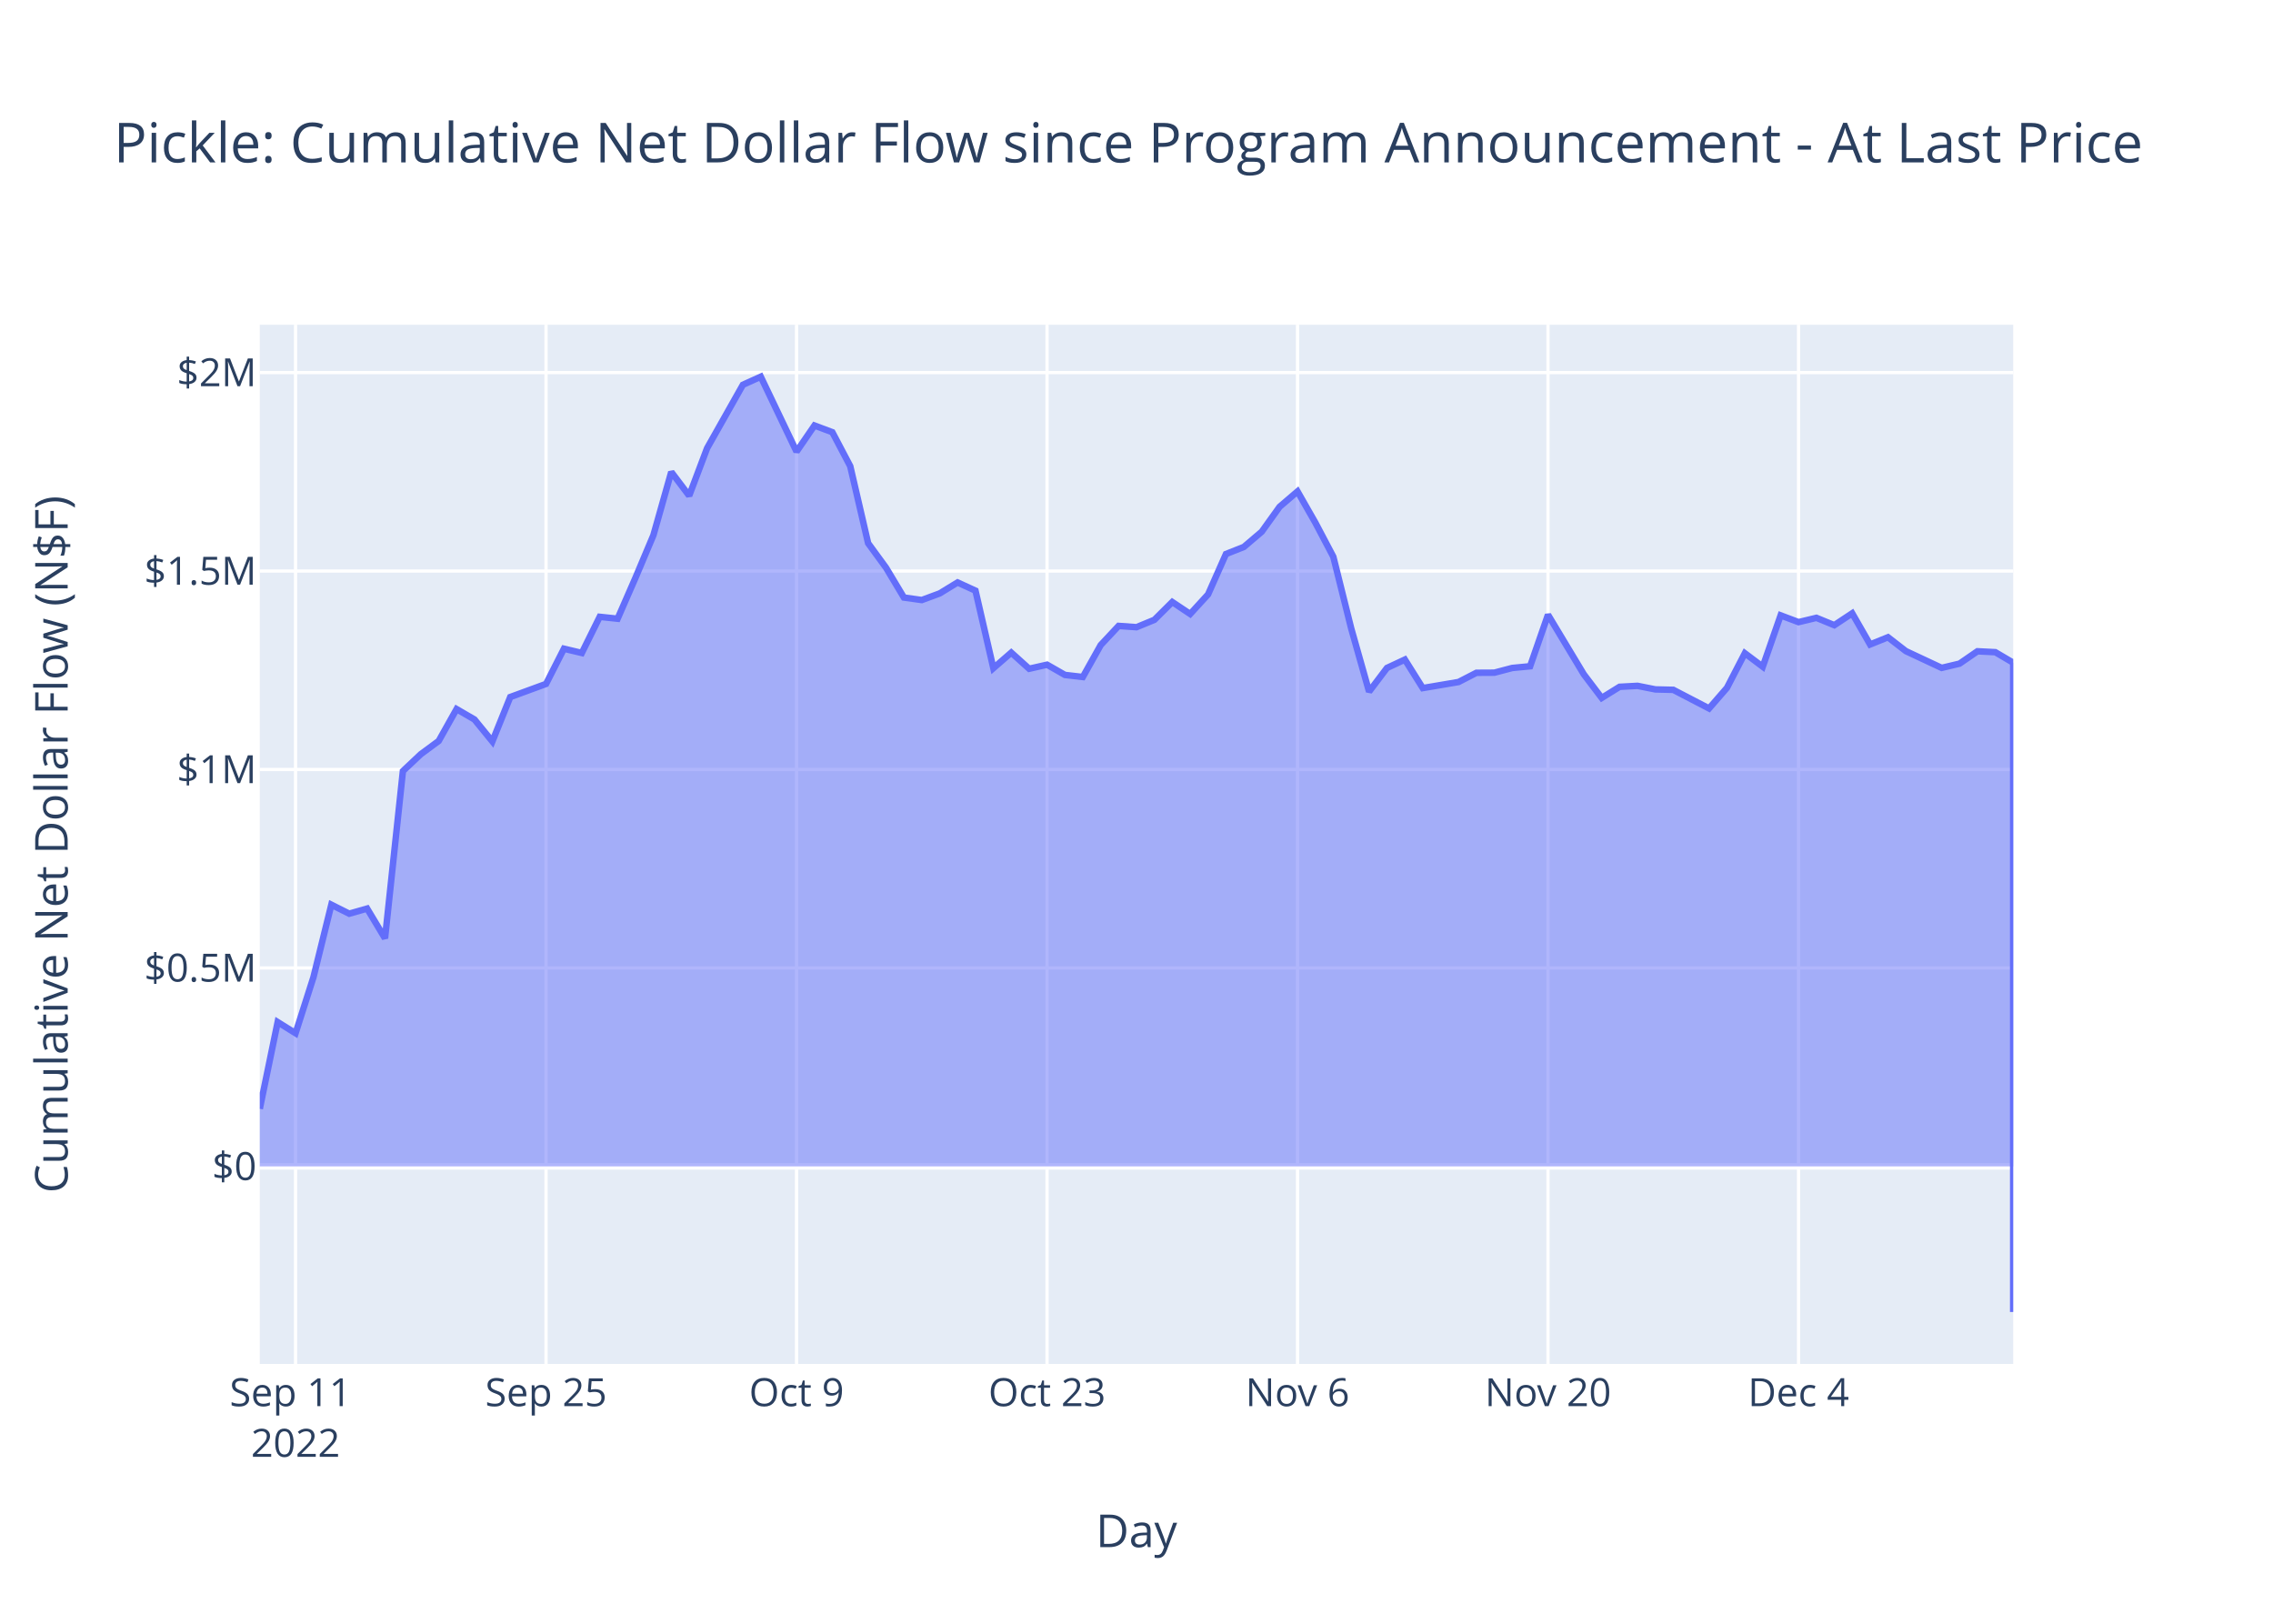
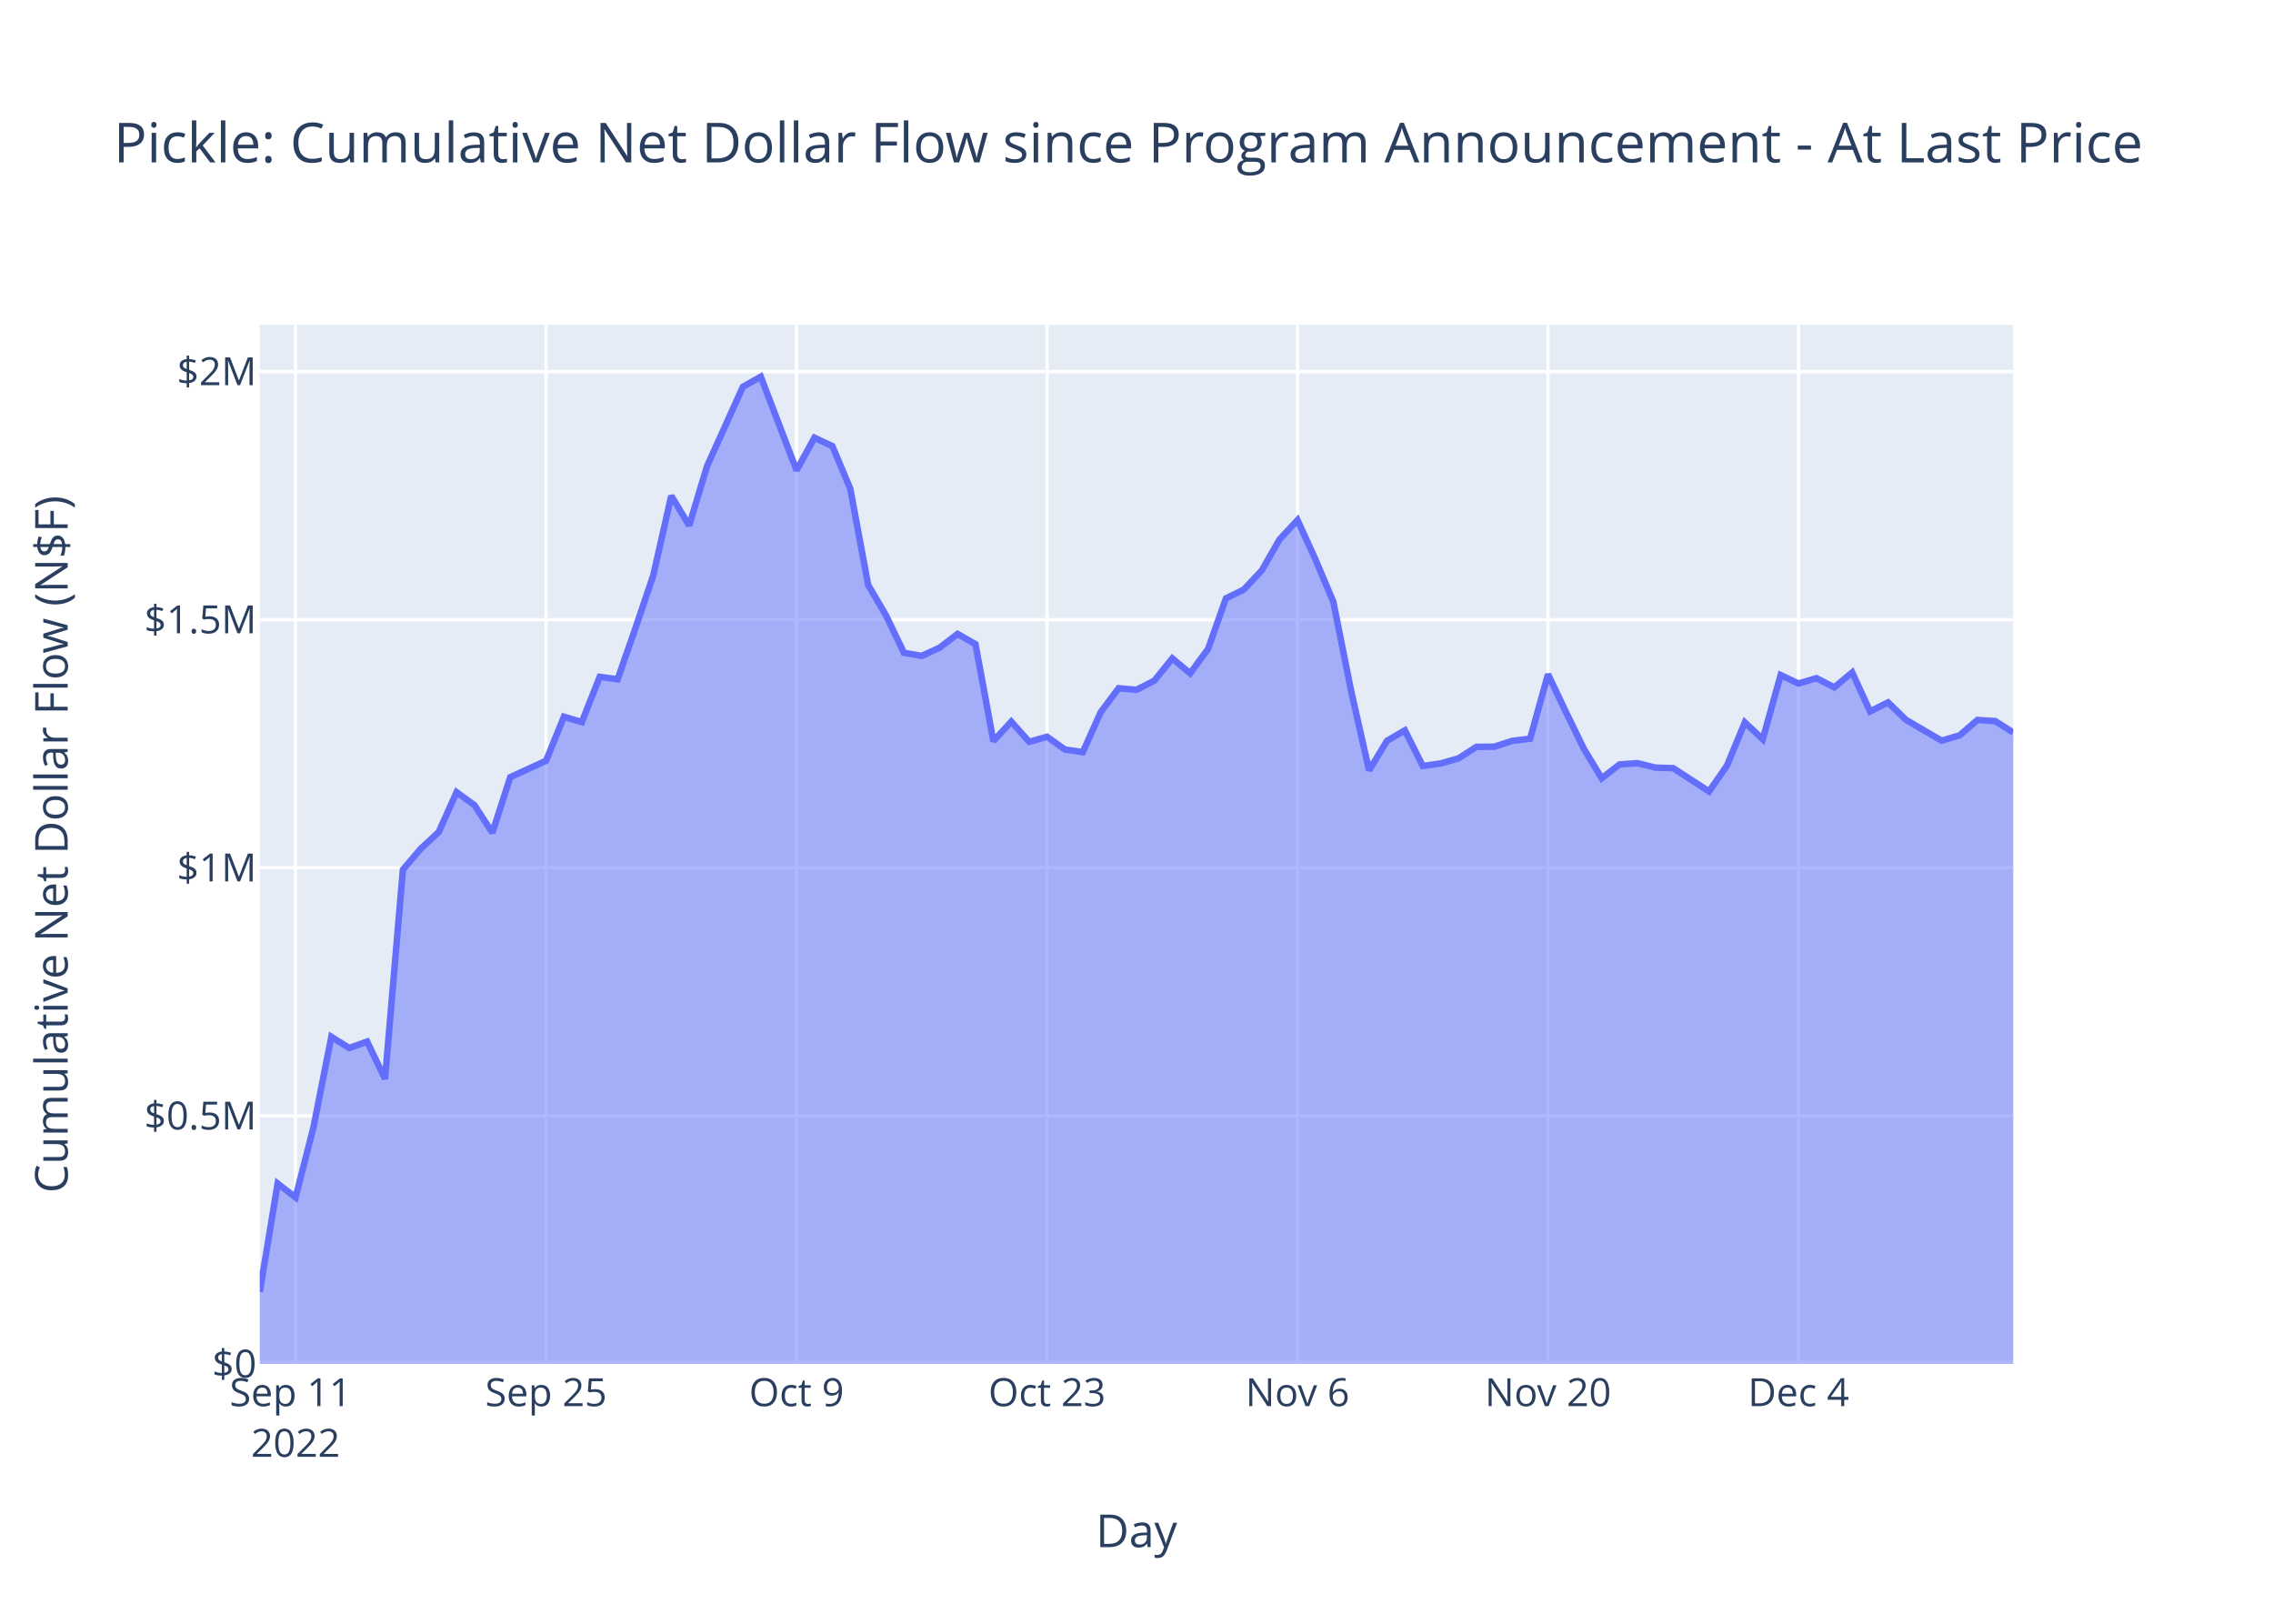
<svg xmlns="http://www.w3.org/2000/svg" class="main-svg" width="700" height="500" style="" viewBox="0 0 700 500">
  <rect x="0" y="0" width="700" height="500" style="fill: rgb(255, 255, 255); fill-opacity: 1;" />
-   <defs id="defs-10c2de">
+   <defs id="defs-bd6543">
    <g class="clips">
-       <clipPath id="clip10c2dexyplot" class="plotclip">
+       <clipPath id="clipbd6543xyplot" class="plotclip">
        <rect width="540" height="320" />
      </clipPath>
-       <clipPath class="axesclip" id="clip10c2dex">
+       <clipPath class="axesclip" id="clipbd6543x">
        <rect x="80" y="0" width="540" height="500" />
      </clipPath>
-       <clipPath class="axesclip" id="clip10c2dey">
+       <clipPath class="axesclip" id="clipbd6543y">
        <rect x="0" y="100" width="700" height="320" />
      </clipPath>
-       <clipPath class="axesclip" id="clip10c2dexy">
+       <clipPath class="axesclip" id="clipbd6543xy">
        <rect x="80" y="100" width="540" height="320" />
      </clipPath>
    </g>
    <g class="gradients" />
    <g class="patterns" />
  </defs>
  <g class="bglayer">
    <rect class="bg" x="80" y="100" width="540" height="320" style="fill: rgb(229, 236, 246); fill-opacity: 1; stroke-width: 0;" />
  </g>
  <g class="layer-below">
    <g class="imagelayer" />
    <g class="shapelayer" />
  </g>
  <g class="cartesianlayer">
    <g class="subplot xy">
      <g class="layer-subplot">
        <g class="shapelayer" />
        <g class="imagelayer" />
      </g>
      <g class="minor-gridlayer">
        <g class="x" />
        <g class="y" />
      </g>
      <g class="gridlayer">
        <g class="x">
          <path class="xgrid crisp" transform="translate(91.02,0)" d="M0,100v320" style="stroke: rgb(255, 255, 255); stroke-opacity: 1; stroke-width: 1px;" />
          <path class="xgrid crisp" transform="translate(168.16,0)" d="M0,100v320" style="stroke: rgb(255, 255, 255); stroke-opacity: 1; stroke-width: 1px;" />
          <path class="xgrid crisp" transform="translate(245.31,0)" d="M0,100v320" style="stroke: rgb(255, 255, 255); stroke-opacity: 1; stroke-width: 1px;" />
          <path class="xgrid crisp" transform="translate(322.45,0)" d="M0,100v320" style="stroke: rgb(255, 255, 255); stroke-opacity: 1; stroke-width: 1px;" />
          <path class="xgrid crisp" transform="translate(399.59,0)" d="M0,100v320" style="stroke: rgb(255, 255, 255); stroke-opacity: 1; stroke-width: 1px;" />
          <path class="xgrid crisp" transform="translate(476.73,0)" d="M0,100v320" style="stroke: rgb(255, 255, 255); stroke-opacity: 1; stroke-width: 1px;" />
          <path class="xgrid crisp" transform="translate(553.88,0)" d="M0,100v320" style="stroke: rgb(255, 255, 255); stroke-opacity: 1; stroke-width: 1px;" />
        </g>
        <g class="y">
-           <path class="ygrid crisp" transform="translate(0,298.06)" d="M80,0h540" style="stroke: rgb(255, 255, 255); stroke-opacity: 1; stroke-width: 1px;" />
-           <path class="ygrid crisp" transform="translate(0,236.95)" d="M80,0h540" style="stroke: rgb(255, 255, 255); stroke-opacity: 1; stroke-width: 1px;" />
-           <path class="ygrid crisp" transform="translate(0,175.84)" d="M80,0h540" style="stroke: rgb(255, 255, 255); stroke-opacity: 1; stroke-width: 1px;" />
-           <path class="ygrid crisp" transform="translate(0,114.73)" d="M80,0h540" style="stroke: rgb(255, 255, 255); stroke-opacity: 1; stroke-width: 1px;" />
+           <path class="ygrid crisp" transform="translate(0,343.6)" d="M80,0h540" style="stroke: rgb(255, 255, 255); stroke-opacity: 1; stroke-width: 1px;" />
+           <path class="ygrid crisp" transform="translate(0,267.21)" d="M80,0h540" style="stroke: rgb(255, 255, 255); stroke-opacity: 1; stroke-width: 1px;" />
+           <path class="ygrid crisp" transform="translate(0,190.81)" d="M80,0h540" style="stroke: rgb(255, 255, 255); stroke-opacity: 1; stroke-width: 1px;" />
+           <path class="ygrid crisp" transform="translate(0,114.41)" d="M80,0h540" style="stroke: rgb(255, 255, 255); stroke-opacity: 1; stroke-width: 1px;" />
        </g>
      </g>
      <g class="zerolinelayer">
-         <path class="yzl zl crisp" transform="translate(0,359.17)" d="M80,0h540" style="stroke: rgb(255, 255, 255); stroke-opacity: 1; stroke-width: 2px;" />
+         <path class="yzl zl crisp" transform="translate(0,420)" d="M80,0h540" style="stroke: rgb(255, 255, 255); stroke-opacity: 1; stroke-width: 2px;" />
      </g>
      <path class="xlines-below" />
      <path class="ylines-below" />
      <g class="overlines-below" />
      <g class="xaxislayer-below" />
      <g class="yaxislayer-below" />
      <g class="overaxes-below" />
-       <g class="plot" transform="translate(80,100)" clip-path="url(#clip10c2dexyplot)">
+       <g class="plot" transform="translate(80,100)" clip-path="url(#clipbd6543xyplot)">
        <g class="scatterlayer mlayer">
-           <g class="trace scatter trace01077f" style="stroke-miterlimit: 2;">
+           <g class="trace scatter tracecbe7d0" style="stroke-miterlimit: 2;">
            <g class="fills">
              <g>
-                 <path class="js-fill" d="M540,259.17L0,259.17L0,241.42L5.51,214.73L11.02,218.16L16.53,200.91L22.04,178.59L27.55,181.35L33.06,179.78L38.57,188.95L44.08,137.43L49.59,132.24L55.1,128.17L60.61,118.35L66.12,121.55L71.63,128.31L77.14,114.64L88.16,110.6L93.67,99.76L99.18,101.07L104.69,89.94L110.2,90.52L115.71,77.9L121.22,64.82L126.73,45.34L132.24,52.64L137.76,38.01L148.78,18.49L154.29,16L165.31,39.06L170.82,31.03L176.33,33.09L181.84,43.55L187.35,67.27L192.86,74.81L198.37,84L203.88,84.77L209.39,82.73L214.9,79.36L220.41,81.88L225.92,105.76L231.43,100.96L236.94,105.93L242.45,104.68L247.96,107.83L253.47,108.47L258.98,98.63L264.49,92.74L270,93.13L275.51,90.86L281.02,85.38L286.53,89.06L292.04,83.04L297.55,70.6L303.06,68.42L308.57,63.73L314.08,56.05L319.59,51.33L325.1,60.99L330.61,71.44L336.12,93.51L341.63,112.97L347.14,105.68L352.65,103.11L358.16,111.88L369.18,110.01L374.69,107.17L380.2,107.14L385.71,105.69L391.22,105.16L396.73,89.31L407.76,107.65L413.27,114.91L418.78,111.49L424.29,111.19L429.8,112.29L435.31,112.42L446.33,118.15L451.84,111.8L457.35,101.15L462.86,105.3L468.37,89.49L473.88,91.57L479.39,90.25L484.9,92.51L490.41,88.86L495.92,98.45L501.43,96.23L506.94,100.5L517.96,105.66L523.47,104.35L528.98,100.55L534.49,100.83L540,104.08L540,304" style="fill: rgb(99, 110, 250); fill-opacity: 0.5; stroke-width: 0;" />
+                 <path class="js-fill" d="M540,320L0,320L0,297.81L5.51,264.45L11.02,268.73L16.53,247.16L22.04,219.27L27.55,222.71L33.06,220.74L38.57,232.21L44.08,167.8L49.59,161.32L55.1,156.23L60.61,143.95L66.12,147.95L71.63,156.41L77.14,139.32L88.16,134.26L93.67,120.71L99.18,122.35L104.69,108.43L110.2,109.17L115.71,93.39L121.22,77.04L126.73,52.68L132.24,61.81L137.76,43.51L148.78,19.11L154.29,16L165.31,44.83L170.82,34.79L176.33,37.37L181.84,50.44L187.35,80.09L192.86,89.52L198.37,101.01L203.88,101.97L209.39,99.43L214.9,95.21L220.41,98.36L225.92,128.21L231.43,122.21L236.94,128.43L242.45,126.87L247.96,130.8L253.47,131.6L258.98,119.3L264.49,111.93L270,112.42L275.51,109.58L281.02,102.74L286.53,107.34L292.04,99.82L297.55,84.25L303.06,81.54L308.57,75.67L314.08,66.07L319.59,60.16L325.1,72.25L330.61,85.31L336.12,112.9L341.63,137.22L347.14,128.12L352.65,124.9L358.16,135.87L363.67,135.08L369.18,133.52L374.69,129.97L380.2,129.93L385.71,128.13L391.22,127.46L396.73,107.65L402.24,119.23L407.76,130.57L413.27,139.65L418.78,135.38L424.29,135.01L429.8,136.37L435.31,136.54L446.33,143.71L451.84,135.76L457.35,122.45L462.86,127.63L468.37,107.88L473.88,110.48L479.39,108.83L484.9,111.65L490.41,107.08L495.92,119.08L501.43,116.29L506.94,121.64L517.96,128.08L523.47,126.45L528.98,121.7L534.49,122.05L540,125.58" style="fill: rgb(99, 110, 250); fill-opacity: 0.5; stroke-width: 0;" />
              </g>
            </g>
            <g class="errorbars" />
            <g class="lines">
-               <path class="js-line" d="M0,241.42L5.51,214.73L11.02,218.16L16.53,200.91L22.04,178.59L27.55,181.35L33.06,179.78L38.57,188.95L44.08,137.43L49.59,132.24L55.1,128.17L60.61,118.35L66.12,121.55L71.63,128.31L77.14,114.64L88.16,110.6L93.67,99.76L99.18,101.07L104.69,89.94L110.2,90.52L115.71,77.9L121.22,64.82L126.73,45.34L132.24,52.64L137.76,38.01L148.78,18.49L154.29,16L165.31,39.06L170.82,31.03L176.33,33.09L181.84,43.55L187.35,67.27L192.86,74.81L198.37,84L203.88,84.77L209.39,82.73L214.9,79.36L220.41,81.88L225.92,105.76L231.43,100.96L236.94,105.93L242.45,104.68L247.96,107.83L253.47,108.47L258.98,98.63L264.49,92.74L270,93.13L275.51,90.86L281.02,85.38L286.53,89.06L292.04,83.04L297.55,70.6L303.06,68.42L308.57,63.73L314.08,56.05L319.59,51.33L325.1,60.99L330.61,71.44L336.12,93.51L341.63,112.97L347.14,105.68L352.65,103.11L358.16,111.88L369.18,110.01L374.69,107.17L380.2,107.14L385.71,105.69L391.22,105.16L396.73,89.31L407.76,107.65L413.27,114.91L418.78,111.49L424.29,111.19L429.8,112.29L435.31,112.42L446.33,118.15L451.84,111.8L457.35,101.15L462.86,105.3L468.37,89.49L473.88,91.57L479.39,90.25L484.9,92.51L490.41,88.86L495.92,98.45L501.43,96.23L506.94,100.5L517.96,105.66L523.47,104.35L528.98,100.55L534.49,100.83L540,104.08L540,304" style="vector-effect: non-scaling-stroke; fill: none; stroke: rgb(99, 110, 250); stroke-opacity: 1; stroke-width: 2px; opacity: 1;" />
+               <path class="js-line" d="M0,297.81L5.51,264.45L11.02,268.73L16.53,247.16L22.04,219.27L27.55,222.71L33.06,220.74L38.57,232.21L44.08,167.8L49.59,161.32L55.1,156.23L60.61,143.95L66.12,147.95L71.63,156.41L77.14,139.32L88.16,134.26L93.67,120.71L99.18,122.35L104.69,108.43L110.2,109.17L115.71,93.39L121.22,77.04L126.73,52.68L132.24,61.81L137.76,43.51L148.78,19.11L154.29,16L165.31,44.83L170.82,34.79L176.33,37.37L181.84,50.44L187.35,80.09L192.86,89.52L198.37,101.01L203.88,101.97L209.39,99.43L214.9,95.21L220.41,98.36L225.92,128.21L231.43,122.21L236.94,128.43L242.45,126.87L247.96,130.8L253.47,131.6L258.98,119.3L264.49,111.93L270,112.42L275.51,109.58L281.02,102.74L286.53,107.34L292.04,99.82L297.55,84.25L303.06,81.54L308.57,75.67L314.08,66.07L319.59,60.16L325.1,72.25L330.61,85.31L336.12,112.9L341.63,137.22L347.14,128.12L352.65,124.9L358.16,135.87L363.67,135.08L369.18,133.52L374.69,129.97L380.2,129.93L385.71,128.13L391.22,127.46L396.73,107.65L402.24,119.23L407.76,130.57L413.27,139.65L418.78,135.38L424.29,135.01L429.8,136.37L435.31,136.54L446.33,143.71L451.84,135.76L457.35,122.45L462.86,127.63L468.37,107.88L473.88,110.48L479.39,108.83L484.9,111.65L490.41,107.08L495.92,119.08L501.43,116.29L506.94,121.64L517.96,128.08L523.47,126.45L528.98,121.7L534.49,122.05L540,125.58" style="vector-effect: non-scaling-stroke; fill: none; stroke: rgb(99, 110, 250); stroke-opacity: 1; stroke-width: 2px; opacity: 1;" />
            </g>
            <g class="points" />
            <g class="text" />
          </g>
        </g>
      </g>
      <g class="overplot" />
      <path class="xlines-above crisp" d="M0,0" style="fill: none;" />
      <path class="ylines-above crisp" d="M0,0" style="fill: none;" />
      <g class="overlines-above" />
      <g class="xaxislayer-above">
        <g class="xtick">
          <text text-anchor="middle" x="0" y="433" transform="translate(91.02,0)" style="font-family: 'Open Sans', verdana, arial, sans-serif; font-size: 12px; fill: rgb(42, 63, 95); fill-opacity: 1; white-space: pre; opacity: 1;">
            <tspan class="line" dy="0em" x="0" y="433">Sep 11</tspan>
            <tspan class="line" dy="1.3em" x="0" y="433">2022</tspan>
          </text>
        </g>
        <g class="xtick">
          <text text-anchor="middle" x="0" y="433" style="font-family: 'Open Sans', verdana, arial, sans-serif; font-size: 12px; fill: rgb(42, 63, 95); fill-opacity: 1; white-space: pre; opacity: 1;" transform="translate(168.16,0)">Sep 25</text>
        </g>
        <g class="xtick">
          <text text-anchor="middle" x="0" y="433" style="font-family: 'Open Sans', verdana, arial, sans-serif; font-size: 12px; fill: rgb(42, 63, 95); fill-opacity: 1; white-space: pre; opacity: 1;" transform="translate(245.31,0)">Oct 9</text>
        </g>
        <g class="xtick">
          <text text-anchor="middle" x="0" y="433" style="font-family: 'Open Sans', verdana, arial, sans-serif; font-size: 12px; fill: rgb(42, 63, 95); fill-opacity: 1; white-space: pre; opacity: 1;" transform="translate(322.45,0)">Oct 23</text>
        </g>
        <g class="xtick">
          <text text-anchor="middle" x="0" y="433" style="font-family: 'Open Sans', verdana, arial, sans-serif; font-size: 12px; fill: rgb(42, 63, 95); fill-opacity: 1; white-space: pre; opacity: 1;" transform="translate(399.59,0)">Nov 6</text>
        </g>
        <g class="xtick">
          <text text-anchor="middle" x="0" y="433" style="font-family: 'Open Sans', verdana, arial, sans-serif; font-size: 12px; fill: rgb(42, 63, 95); fill-opacity: 1; white-space: pre; opacity: 1;" transform="translate(476.73,0)">Nov 20</text>
        </g>
        <g class="xtick">
          <text text-anchor="middle" x="0" y="433" style="font-family: 'Open Sans', verdana, arial, sans-serif; font-size: 12px; fill: rgb(42, 63, 95); fill-opacity: 1; white-space: pre; opacity: 1;" transform="translate(553.88,0)">Dec 4</text>
        </g>
      </g>
      <g class="yaxislayer-above">
        <g class="ytick">
-           <text text-anchor="end" x="79" y="4.2" transform="translate(0,359.17)" style="font-family: 'Open Sans', verdana, arial, sans-serif; font-size: 12px; fill: rgb(42, 63, 95); fill-opacity: 1; white-space: pre; opacity: 1;">$0</text>
+           <text text-anchor="end" x="79" y="4.2" transform="translate(0,420)" style="font-family: 'Open Sans', verdana, arial, sans-serif; font-size: 12px; fill: rgb(42, 63, 95); fill-opacity: 1; white-space: pre; opacity: 1;">$0</text>
        </g>
        <g class="ytick">
-           <text text-anchor="end" x="79" y="4.2" style="font-family: 'Open Sans', verdana, arial, sans-serif; font-size: 12px; fill: rgb(42, 63, 95); fill-opacity: 1; white-space: pre; opacity: 1;" transform="translate(0,298.06)">$0.5M</text>
+           <text text-anchor="end" x="79" y="4.2" style="font-family: 'Open Sans', verdana, arial, sans-serif; font-size: 12px; fill: rgb(42, 63, 95); fill-opacity: 1; white-space: pre; opacity: 1;" transform="translate(0,343.6)">$0.5M</text>
        </g>
        <g class="ytick">
-           <text text-anchor="end" x="79" y="4.2" style="font-family: 'Open Sans', verdana, arial, sans-serif; font-size: 12px; fill: rgb(42, 63, 95); fill-opacity: 1; white-space: pre; opacity: 1;" transform="translate(0,236.95)">$1M</text>
+           <text text-anchor="end" x="79" y="4.2" style="font-family: 'Open Sans', verdana, arial, sans-serif; font-size: 12px; fill: rgb(42, 63, 95); fill-opacity: 1; white-space: pre; opacity: 1;" transform="translate(0,267.21)">$1M</text>
        </g>
        <g class="ytick">
-           <text text-anchor="end" x="79" y="4.2" style="font-family: 'Open Sans', verdana, arial, sans-serif; font-size: 12px; fill: rgb(42, 63, 95); fill-opacity: 1; white-space: pre; opacity: 1;" transform="translate(0,175.84)">$1.5M</text>
+           <text text-anchor="end" x="79" y="4.2" style="font-family: 'Open Sans', verdana, arial, sans-serif; font-size: 12px; fill: rgb(42, 63, 95); fill-opacity: 1; white-space: pre; opacity: 1;" transform="translate(0,190.81)">$1.5M</text>
        </g>
        <g class="ytick">
-           <text text-anchor="end" x="79" y="4.2" style="font-family: 'Open Sans', verdana, arial, sans-serif; font-size: 12px; fill: rgb(42, 63, 95); fill-opacity: 1; white-space: pre; opacity: 1;" transform="translate(0,114.73)">$2M</text>
+           <text text-anchor="end" x="79" y="4.2" style="font-family: 'Open Sans', verdana, arial, sans-serif; font-size: 12px; fill: rgb(42, 63, 95); fill-opacity: 1; white-space: pre; opacity: 1;" transform="translate(0,114.41)">$2M</text>
        </g>
      </g>
      <g class="overaxes-above" />
    </g>
  </g>
  <g class="polarlayer" />
  <g class="smithlayer" />
  <g class="ternarylayer" />
  <g class="geolayer" />
  <g class="funnelarealayer" />
  <g class="pielayer" />
  <g class="iciclelayer" />
  <g class="treemaplayer" />
  <g class="sunburstlayer" />
  <g class="glimages" />
-   <defs id="topdefs-10c2de">
+   <defs id="topdefs-bd6543">
    <g class="clips" />
  </defs>
  <g class="layer-above">
    <g class="imagelayer" />
    <g class="shapelayer" />
  </g>
  <g class="infolayer">
    <g class="g-gtitle">
      <text class="gtitle" x="35" y="50" text-anchor="start" dy="0em" style="font-family: 'Open Sans', verdana, arial, sans-serif; font-size: 17px; fill: rgb(42, 63, 95); opacity: 1; font-weight: normal; white-space: pre;">Pickle: Cumulative Net Dollar Flow since Program Announcement - At Last Price</text>
    </g>
    <g class="g-xtitle">
      <text class="xtitle" x="350" y="476.409" text-anchor="middle" style="font-family: 'Open Sans', verdana, arial, sans-serif; font-size: 14px; fill: rgb(42, 63, 95); opacity: 1; font-weight: normal; white-space: pre;">Day</text>
    </g>
    <g class="g-ytitle">
      <text class="ytitle" transform="rotate(-90,20.84063,260)" x="20.841" y="260" text-anchor="middle" style="font-family: 'Open Sans', verdana, arial, sans-serif; font-size: 14px; fill: rgb(42, 63, 95); opacity: 1; font-weight: normal; white-space: pre;">Cumulative Net Dollar Flow (N$F)</text>
    </g>
  </g>
</svg>
